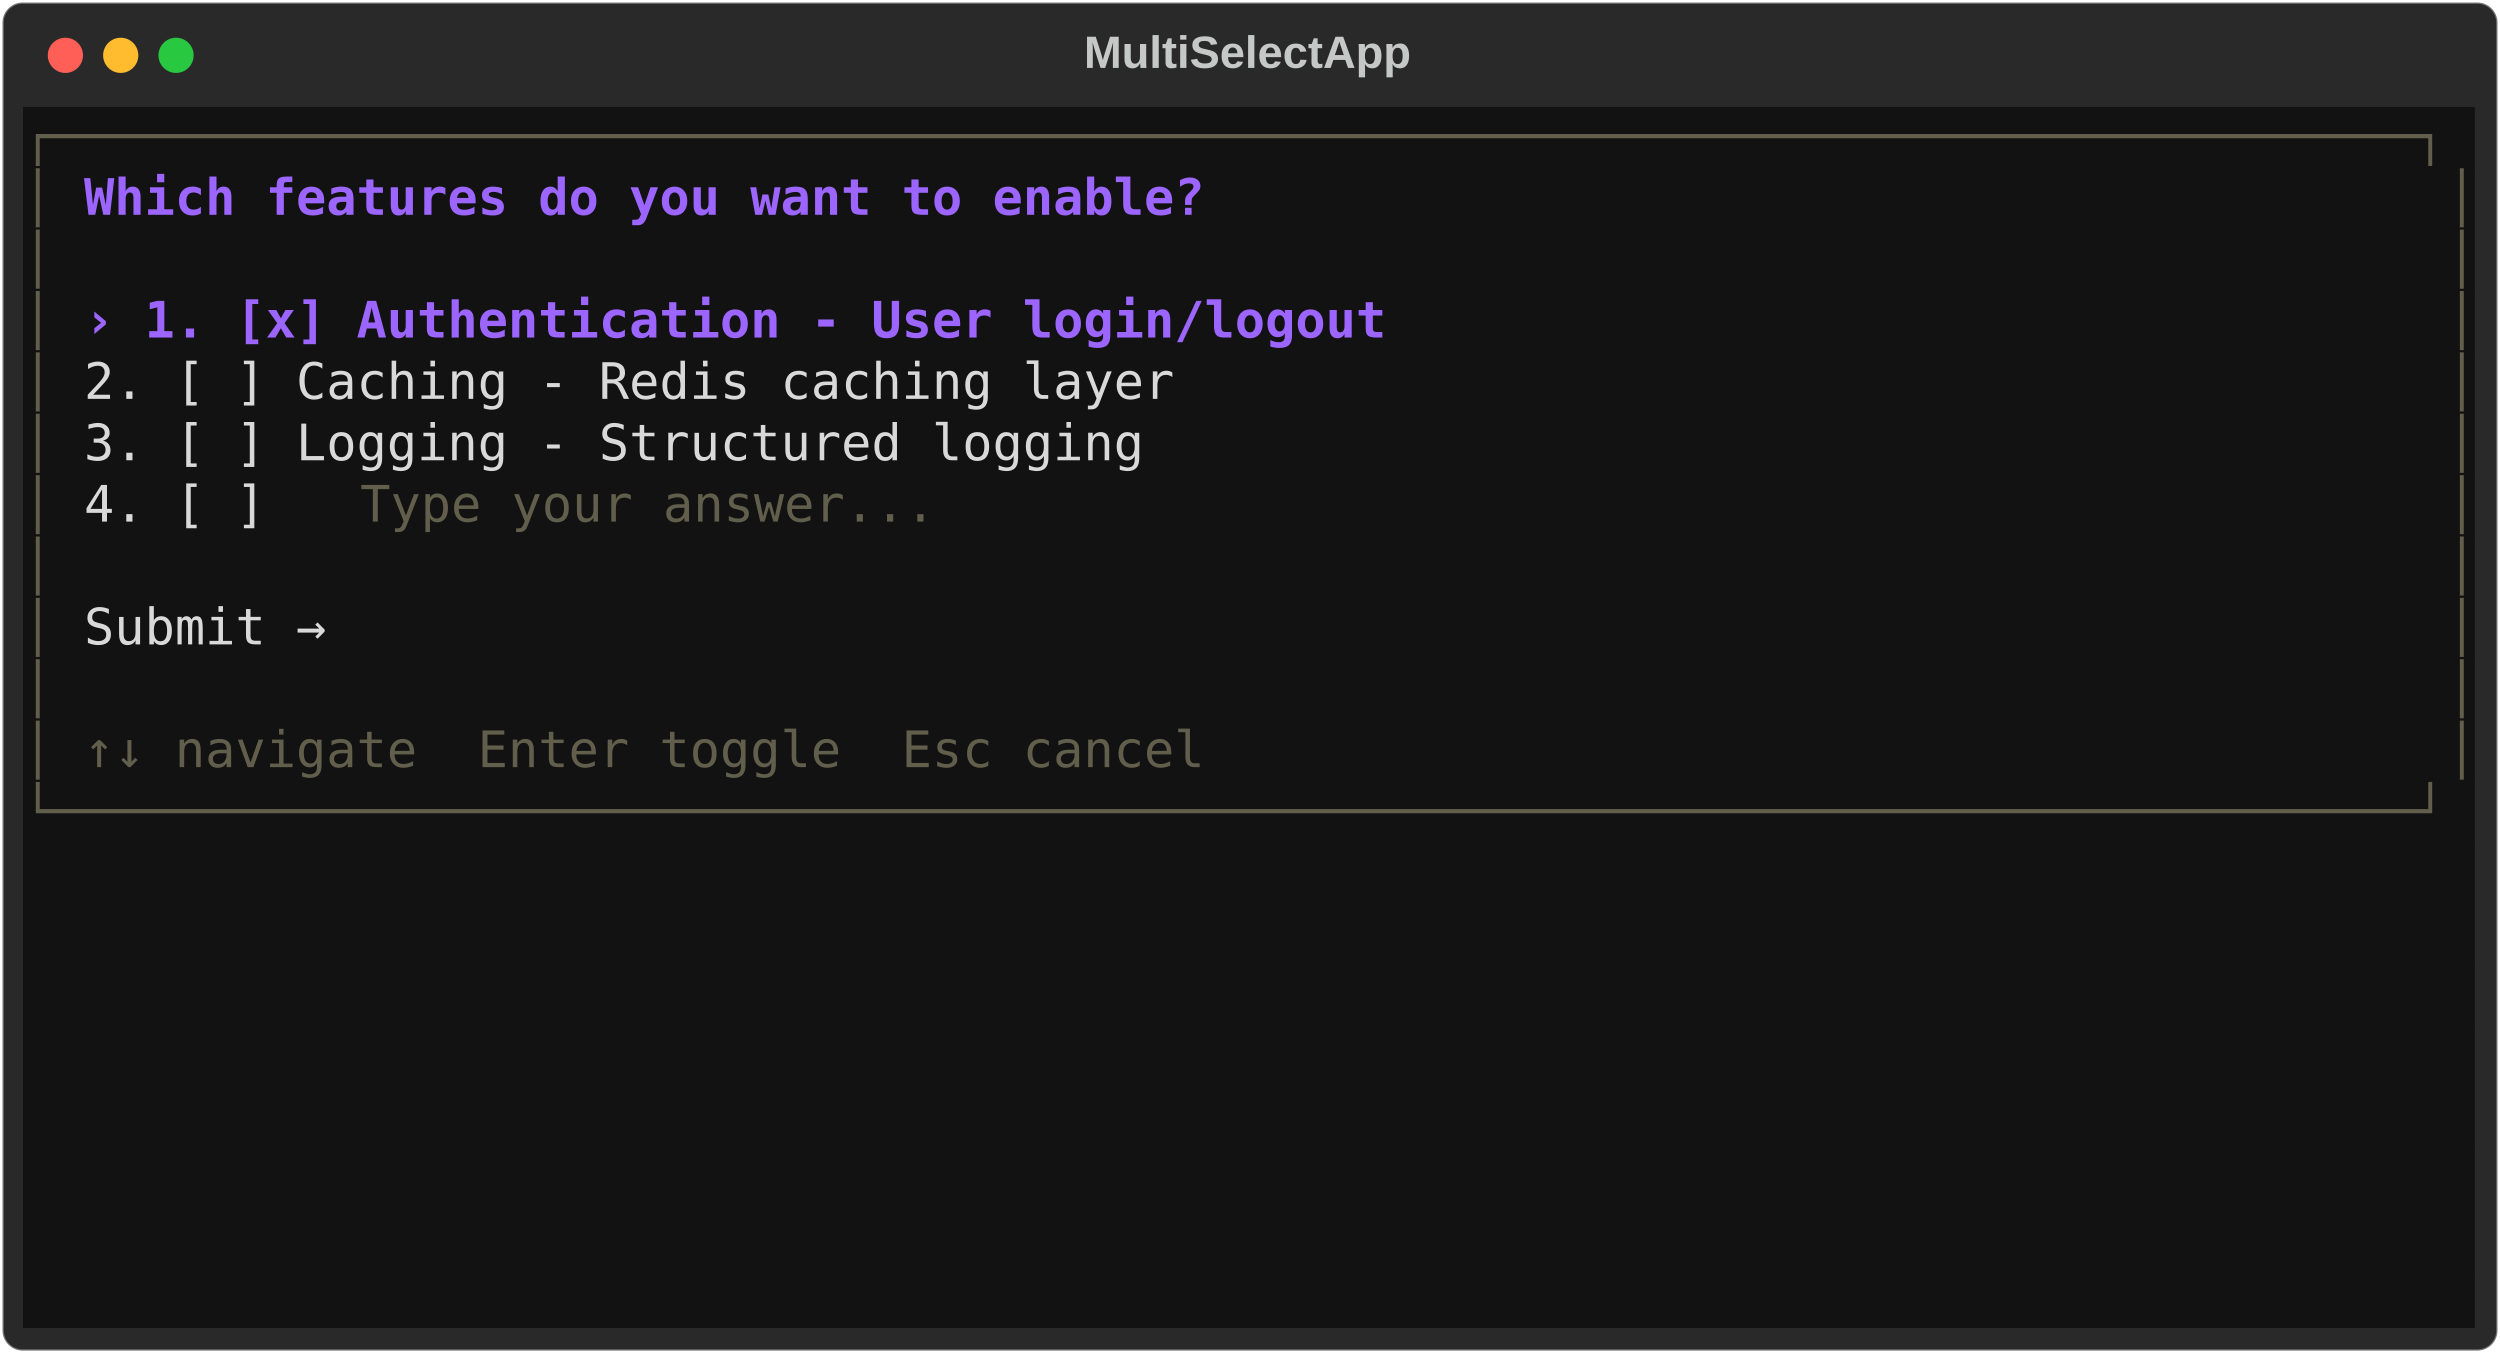
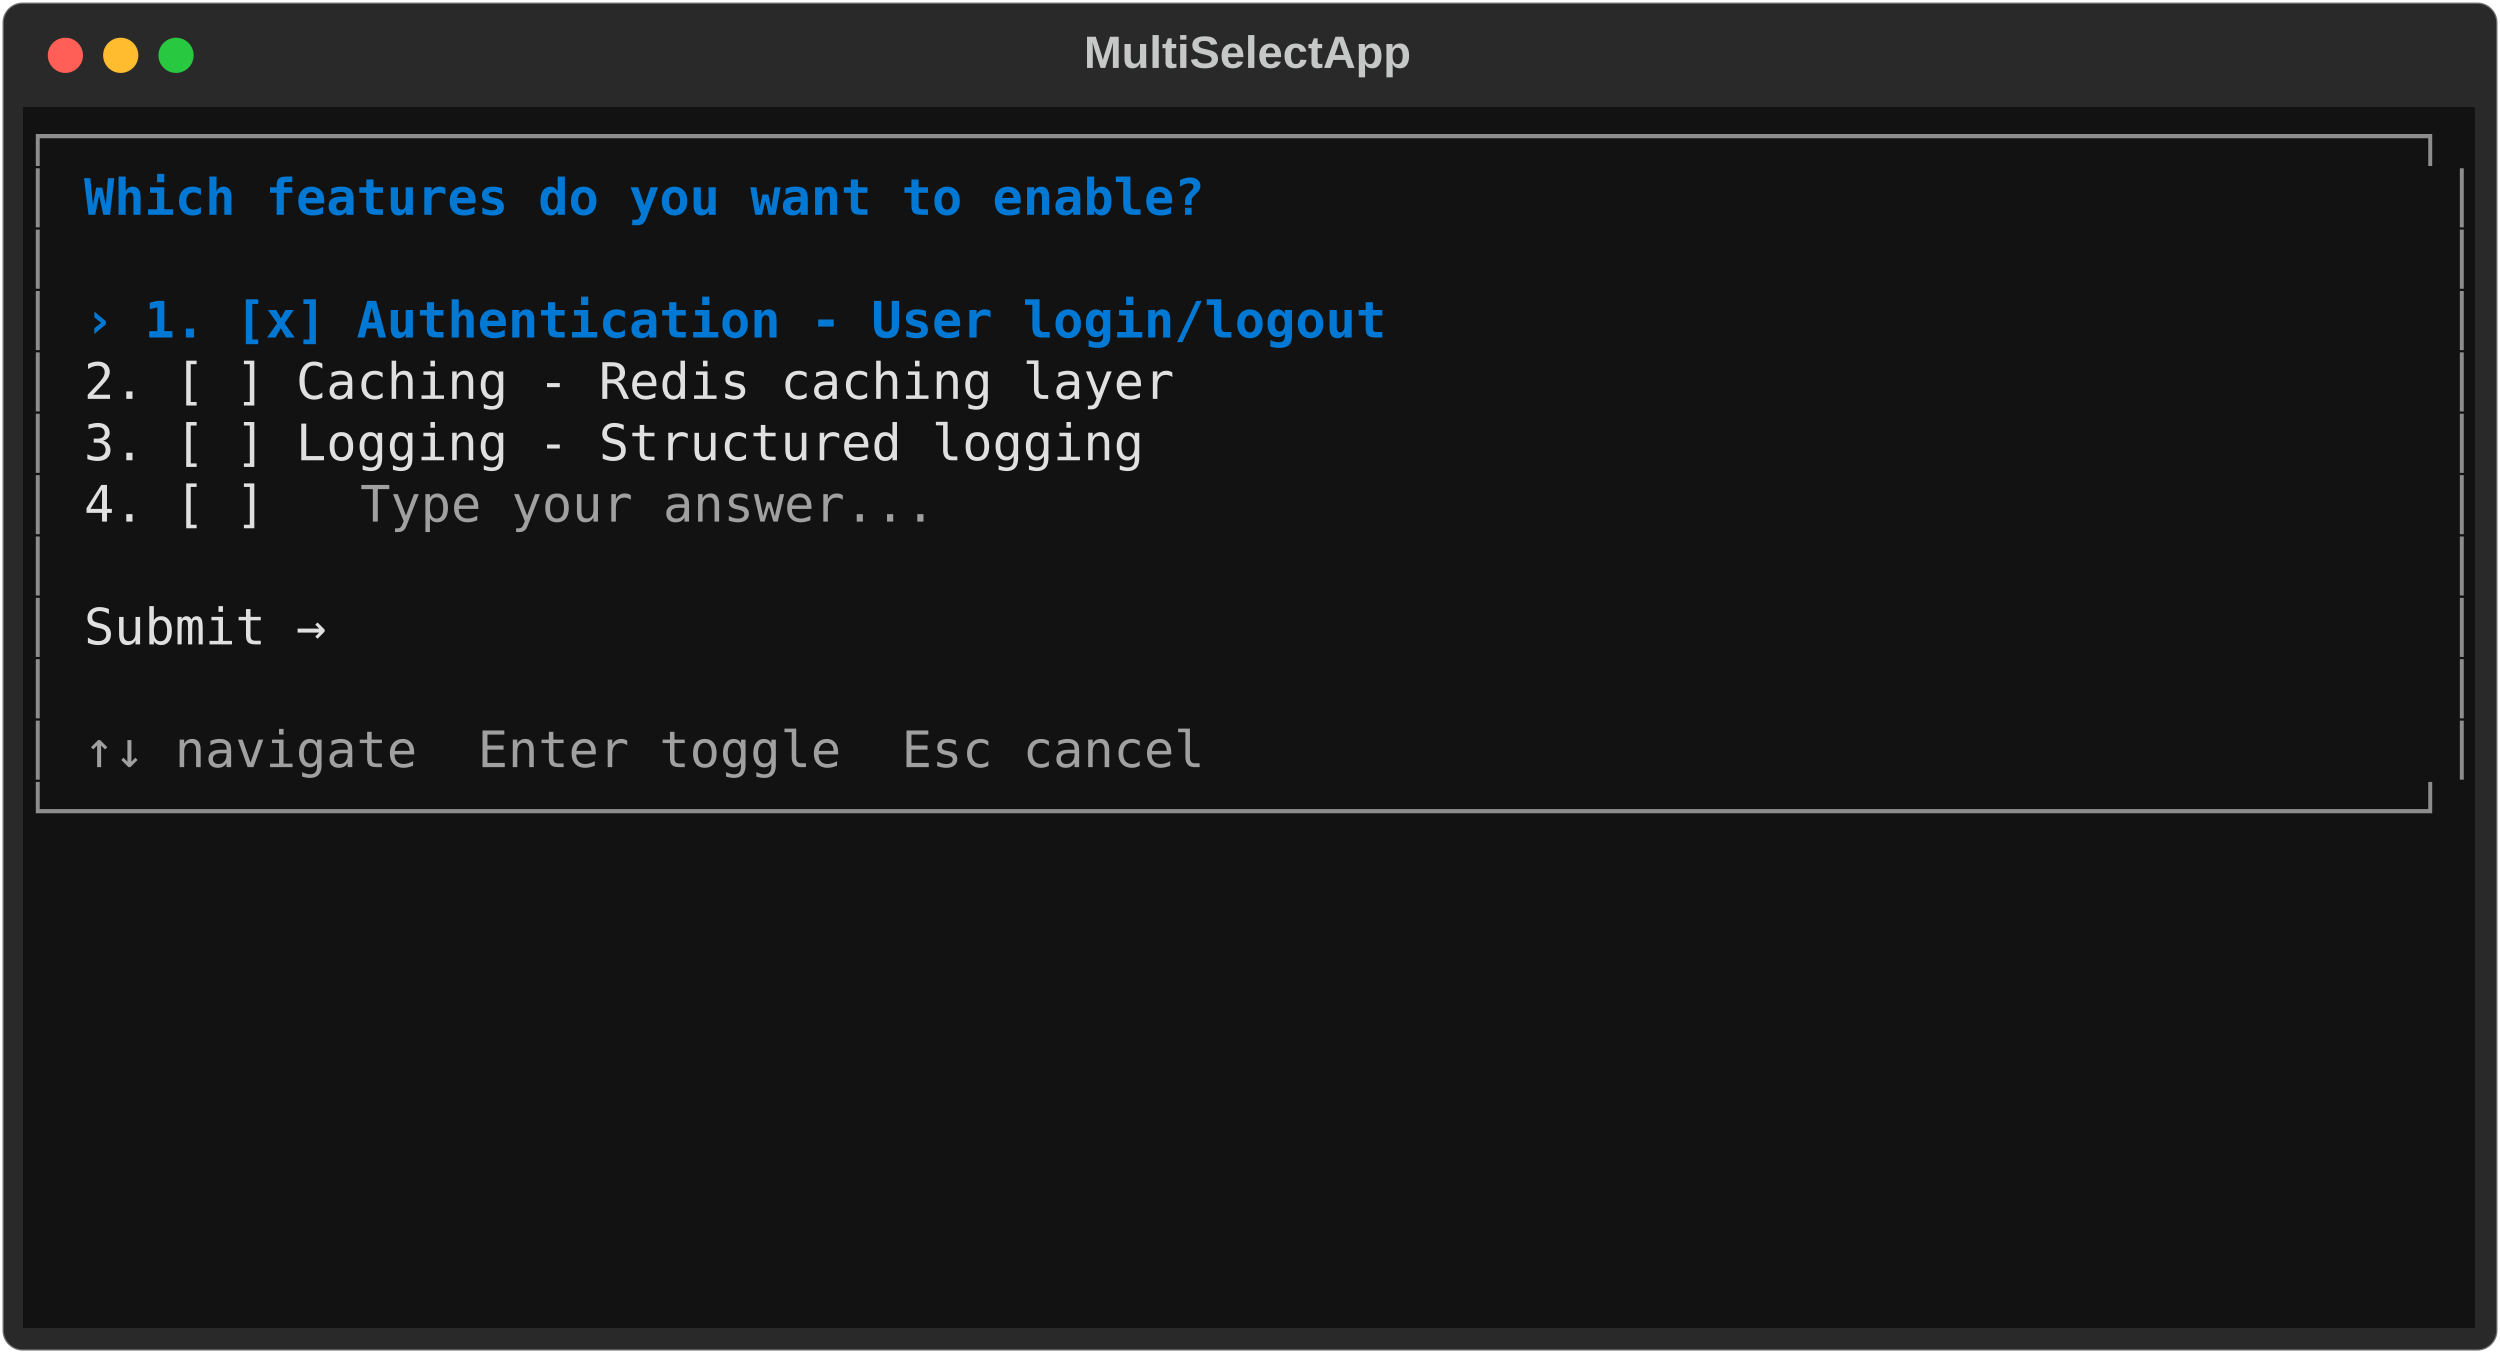
<svg xmlns="http://www.w3.org/2000/svg" class="rich-terminal" viewBox="0 0 994 538.0">
  <style>

    @font-face {
        font-family: "Fira Code";
        src: local("FiraCode-Regular"),
                url("https://cdnjs.cloudflare.com/ajax/libs/firacode/6.2.0/woff2/FiraCode-Regular.woff2") format("woff2"),
                url("https://cdnjs.cloudflare.com/ajax/libs/firacode/6.2.0/woff/FiraCode-Regular.woff") format("woff");
        font-style: normal;
        font-weight: 400;
    }
    @font-face {
        font-family: "Fira Code";
        src: local("FiraCode-Bold"),
                url("https://cdnjs.cloudflare.com/ajax/libs/firacode/6.2.0/woff2/FiraCode-Bold.woff2") format("woff2"),
                url("https://cdnjs.cloudflare.com/ajax/libs/firacode/6.2.0/woff/FiraCode-Bold.woff") format("woff");
        font-style: bold;
        font-weight: 700;
    }

    .terminal-matrix {
        font-family: Fira Code, monospace;
        font-size: 20px;
        line-height: 24.4px;
        font-variant-east-asian: full-width;
    }

    .terminal-title {
        font-size: 18px;
        font-weight: bold;
        font-family: arial;
    }

-     .terminal-r1 { fill: #625e4c }
+     .terminal-r1 { fill: #8d8d8d }
.terminal-r2 { fill: #c5c8c6 }
- .terminal-r3 { fill: #9d65ff;font-weight: bold }
- .terminal-r4 { fill: #d9d9d9 }
+ .terminal-r3 { fill: #0178d4;font-weight: bold }
+ .terminal-r4 { fill: #e0e0e0 }
+ .terminal-r5 { fill: #a0a0a0 }
    </style>
  <defs>
    <clipPath id="terminal-clip-terminal">
      <rect x="0" y="0" width="975.0" height="487.0" />
    </clipPath>
    <clipPath id="terminal-line-0">
      <rect x="0" y="1.5" width="976" height="24.65" />
    </clipPath>
    <clipPath id="terminal-line-1">
      <rect x="0" y="25.9" width="976" height="24.65" />
    </clipPath>
    <clipPath id="terminal-line-2">
      <rect x="0" y="50.3" width="976" height="24.65" />
    </clipPath>
    <clipPath id="terminal-line-3">
      <rect x="0" y="74.7" width="976" height="24.65" />
    </clipPath>
    <clipPath id="terminal-line-4">
      <rect x="0" y="99.1" width="976" height="24.65" />
    </clipPath>
    <clipPath id="terminal-line-5">
      <rect x="0" y="123.5" width="976" height="24.65" />
    </clipPath>
    <clipPath id="terminal-line-6">
      <rect x="0" y="147.9" width="976" height="24.65" />
    </clipPath>
    <clipPath id="terminal-line-7">
      <rect x="0" y="172.3" width="976" height="24.65" />
    </clipPath>
    <clipPath id="terminal-line-8">
      <rect x="0" y="196.7" width="976" height="24.65" />
    </clipPath>
    <clipPath id="terminal-line-9">
      <rect x="0" y="221.1" width="976" height="24.65" />
    </clipPath>
    <clipPath id="terminal-line-10">
      <rect x="0" y="245.5" width="976" height="24.65" />
    </clipPath>
    <clipPath id="terminal-line-11">
      <rect x="0" y="269.9" width="976" height="24.65" />
    </clipPath>
    <clipPath id="terminal-line-12">
      <rect x="0" y="294.3" width="976" height="24.65" />
    </clipPath>
    <clipPath id="terminal-line-13">
      <rect x="0" y="318.7" width="976" height="24.65" />
    </clipPath>
    <clipPath id="terminal-line-14">
      <rect x="0" y="343.1" width="976" height="24.65" />
    </clipPath>
    <clipPath id="terminal-line-15">
      <rect x="0" y="367.5" width="976" height="24.65" />
    </clipPath>
    <clipPath id="terminal-line-16">
      <rect x="0" y="391.9" width="976" height="24.65" />
    </clipPath>
    <clipPath id="terminal-line-17">
      <rect x="0" y="416.3" width="976" height="24.65" />
    </clipPath>
    <clipPath id="terminal-line-18">
      <rect x="0" y="440.7" width="976" height="24.65" />
    </clipPath>
  </defs>
  <rect fill="#292929" stroke="rgba(255,255,255,0.35)" stroke-width="1" x="1" y="1" width="992" height="536" rx="8" />
  <text class="terminal-title" fill="#c5c8c6" text-anchor="middle" x="496" y="27">MultiSelectApp</text>
  <g transform="translate(26,22)">
    <circle cx="0" cy="0" r="7" fill="#ff5f57" />
    <circle cx="22" cy="0" r="7" fill="#febc2e" />
    <circle cx="44" cy="0" r="7" fill="#28c840" />
  </g>
  <g transform="translate(9, 41)" clip-path="url(#terminal-clip-terminal)">
    <rect fill="#121212" x="0" y="1.5" width="976" height="24.65" shape-rendering="crispEdges" />
    <rect fill="#121212" x="0" y="25.9" width="12.2" height="24.65" shape-rendering="crispEdges" />
    <rect fill="#121212" x="12.2" y="25.9" width="12.2" height="24.65" shape-rendering="crispEdges" />
    <rect fill="#121212" x="24.4" y="25.9" width="451.4" height="24.65" shape-rendering="crispEdges" />
    <rect fill="#121212" x="475.8" y="25.9" width="488" height="24.65" shape-rendering="crispEdges" />
    <rect fill="#121212" x="963.8" y="25.9" width="12.2" height="24.65" shape-rendering="crispEdges" />
    <rect fill="#121212" x="0" y="50.3" width="12.2" height="24.65" shape-rendering="crispEdges" />
    <rect fill="#121212" x="12.2" y="50.3" width="951.6" height="24.65" shape-rendering="crispEdges" />
    <rect fill="#121212" x="963.8" y="50.3" width="12.2" height="24.65" shape-rendering="crispEdges" />
    <rect fill="#121212" x="0" y="74.7" width="12.2" height="24.65" shape-rendering="crispEdges" />
    <rect fill="#121212" x="12.2" y="74.7" width="12.2" height="24.65" shape-rendering="crispEdges" />
    <rect fill="#121212" x="24.4" y="74.7" width="524.6" height="24.65" shape-rendering="crispEdges" />
    <rect fill="#121212" x="549" y="74.7" width="414.8" height="24.65" shape-rendering="crispEdges" />
    <rect fill="#121212" x="963.8" y="74.7" width="12.2" height="24.65" shape-rendering="crispEdges" />
    <rect fill="#121212" x="0" y="99.1" width="12.2" height="24.65" shape-rendering="crispEdges" />
    <rect fill="#121212" x="12.2" y="99.1" width="12.2" height="24.65" shape-rendering="crispEdges" />
    <rect fill="#121212" x="24.4" y="99.1" width="463.6" height="24.65" shape-rendering="crispEdges" />
    <rect fill="#121212" x="488" y="99.1" width="475.8" height="24.65" shape-rendering="crispEdges" />
    <rect fill="#121212" x="963.8" y="99.1" width="12.2" height="24.65" shape-rendering="crispEdges" />
    <rect fill="#121212" x="0" y="123.5" width="12.2" height="24.65" shape-rendering="crispEdges" />
    <rect fill="#121212" x="12.2" y="123.5" width="12.2" height="24.65" shape-rendering="crispEdges" />
    <rect fill="#121212" x="24.4" y="123.5" width="451.4" height="24.65" shape-rendering="crispEdges" />
    <rect fill="#121212" x="475.8" y="123.5" width="488" height="24.65" shape-rendering="crispEdges" />
    <rect fill="#121212" x="963.8" y="123.5" width="12.2" height="24.65" shape-rendering="crispEdges" />
    <rect fill="#121212" x="0" y="147.9" width="12.2" height="24.65" shape-rendering="crispEdges" />
    <rect fill="#121212" x="12.2" y="147.9" width="12.2" height="24.65" shape-rendering="crispEdges" />
    <rect fill="#121212" x="24.4" y="147.9" width="109.8" height="24.65" shape-rendering="crispEdges" />
    <rect fill="#121212" x="134.2" y="147.9" width="231.8" height="24.65" shape-rendering="crispEdges" />
    <rect fill="#121212" x="366" y="147.9" width="597.8" height="24.65" shape-rendering="crispEdges" />
    <rect fill="#121212" x="963.8" y="147.9" width="12.2" height="24.65" shape-rendering="crispEdges" />
    <rect fill="#121212" x="0" y="172.3" width="12.2" height="24.65" shape-rendering="crispEdges" />
    <rect fill="#121212" x="12.2" y="172.3" width="951.6" height="24.65" shape-rendering="crispEdges" />
    <rect fill="#121212" x="963.8" y="172.3" width="12.2" height="24.65" shape-rendering="crispEdges" />
    <rect fill="#121212" x="0" y="196.7" width="12.2" height="24.65" shape-rendering="crispEdges" />
    <rect fill="#121212" x="12.2" y="196.7" width="12.2" height="24.65" shape-rendering="crispEdges" />
    <rect fill="#121212" x="24.4" y="196.7" width="158.6" height="24.65" shape-rendering="crispEdges" />
    <rect fill="#121212" x="183" y="196.7" width="780.8" height="24.65" shape-rendering="crispEdges" />
    <rect fill="#121212" x="963.8" y="196.7" width="12.2" height="24.65" shape-rendering="crispEdges" />
    <rect fill="#121212" x="0" y="221.1" width="12.2" height="24.65" shape-rendering="crispEdges" />
    <rect fill="#121212" x="12.2" y="221.1" width="951.6" height="24.65" shape-rendering="crispEdges" />
    <rect fill="#121212" x="963.8" y="221.1" width="12.2" height="24.65" shape-rendering="crispEdges" />
    <rect fill="#121212" x="0" y="245.5" width="12.2" height="24.65" shape-rendering="crispEdges" />
    <rect fill="#121212" x="12.2" y="245.5" width="12.2" height="24.65" shape-rendering="crispEdges" />
    <rect fill="#121212" x="24.4" y="245.5" width="451.4" height="24.65" shape-rendering="crispEdges" />
    <rect fill="#121212" x="475.8" y="245.5" width="488" height="24.65" shape-rendering="crispEdges" />
    <rect fill="#121212" x="963.8" y="245.5" width="12.2" height="24.65" shape-rendering="crispEdges" />
    <rect fill="#121212" x="0" y="269.9" width="976" height="24.65" shape-rendering="crispEdges" />
    <rect fill="#121212" x="0" y="294.3" width="976" height="24.65" shape-rendering="crispEdges" />
    <rect fill="#121212" x="0" y="318.7" width="976" height="24.65" shape-rendering="crispEdges" />
    <rect fill="#121212" x="0" y="343.1" width="976" height="24.65" shape-rendering="crispEdges" />
    <rect fill="#121212" x="0" y="367.5" width="976" height="24.65" shape-rendering="crispEdges" />
    <rect fill="#121212" x="0" y="391.9" width="976" height="24.65" shape-rendering="crispEdges" />
    <rect fill="#121212" x="0" y="416.3" width="976" height="24.65" shape-rendering="crispEdges" />
    <rect fill="#121212" x="0" y="440.7" width="976" height="24.65" shape-rendering="crispEdges" />
    <rect fill="#121212" x="0" y="465.1" width="976" height="24.65" shape-rendering="crispEdges" />
    <g class="terminal-matrix">
      <text class="terminal-r1" x="0" y="20" textLength="976" clip-path="url(#terminal-line-0)">┌──────────────────────────────────────────────────────────────────────────────┐</text>
      <text class="terminal-r2" x="976" y="20" textLength="12.2" clip-path="url(#terminal-line-0)">
</text>
      <text class="terminal-r1" x="0" y="44.4" textLength="12.2" clip-path="url(#terminal-line-1)">│</text>
      <text class="terminal-r3" x="24.4" y="44.4" textLength="451.4" clip-path="url(#terminal-line-1)">Which features do you want to enable?</text>
      <text class="terminal-r1" x="963.8" y="44.4" textLength="12.2" clip-path="url(#terminal-line-1)">│</text>
      <text class="terminal-r2" x="976" y="44.4" textLength="12.2" clip-path="url(#terminal-line-1)">
</text>
      <text class="terminal-r1" x="0" y="68.8" textLength="12.2" clip-path="url(#terminal-line-2)">│</text>
      <text class="terminal-r1" x="963.8" y="68.8" textLength="12.2" clip-path="url(#terminal-line-2)">│</text>
      <text class="terminal-r2" x="976" y="68.8" textLength="12.2" clip-path="url(#terminal-line-2)">
</text>
      <text class="terminal-r1" x="0" y="93.2" textLength="12.2" clip-path="url(#terminal-line-3)">│</text>
      <text class="terminal-r3" x="24.4" y="93.2" textLength="524.6" clip-path="url(#terminal-line-3)">› 1. [x] Authentication - User login/logout</text>
      <text class="terminal-r1" x="963.8" y="93.2" textLength="12.2" clip-path="url(#terminal-line-3)">│</text>
      <text class="terminal-r2" x="976" y="93.2" textLength="12.2" clip-path="url(#terminal-line-3)">
</text>
      <text class="terminal-r1" x="0" y="117.6" textLength="12.2" clip-path="url(#terminal-line-4)">│</text>
      <text class="terminal-r4" x="24.4" y="117.6" textLength="463.6" clip-path="url(#terminal-line-4)">  2. [ ] Caching - Redis caching layer</text>
      <text class="terminal-r1" x="963.8" y="117.6" textLength="12.2" clip-path="url(#terminal-line-4)">│</text>
      <text class="terminal-r2" x="976" y="117.6" textLength="12.2" clip-path="url(#terminal-line-4)">
</text>
      <text class="terminal-r1" x="0" y="142" textLength="12.2" clip-path="url(#terminal-line-5)">│</text>
      <text class="terminal-r4" x="24.4" y="142" textLength="451.4" clip-path="url(#terminal-line-5)">  3. [ ] Logging - Structured logging</text>
      <text class="terminal-r1" x="963.8" y="142" textLength="12.2" clip-path="url(#terminal-line-5)">│</text>
      <text class="terminal-r2" x="976" y="142" textLength="12.2" clip-path="url(#terminal-line-5)">
</text>
      <text class="terminal-r1" x="0" y="166.4" textLength="12.2" clip-path="url(#terminal-line-6)">│</text>
      <text class="terminal-r4" x="24.4" y="166.4" textLength="109.8" clip-path="url(#terminal-line-6)">  4. [ ] </text>
-       <text class="terminal-r1" x="134.2" y="166.4" textLength="231.8" clip-path="url(#terminal-line-6)">Type your answer...</text>
+       <text class="terminal-r5" x="134.2" y="166.4" textLength="231.8" clip-path="url(#terminal-line-6)">Type your answer...</text>
      <text class="terminal-r1" x="963.8" y="166.4" textLength="12.2" clip-path="url(#terminal-line-6)">│</text>
      <text class="terminal-r2" x="976" y="166.4" textLength="12.2" clip-path="url(#terminal-line-6)">
</text>
      <text class="terminal-r1" x="0" y="190.8" textLength="12.2" clip-path="url(#terminal-line-7)">│</text>
      <text class="terminal-r1" x="963.8" y="190.8" textLength="12.2" clip-path="url(#terminal-line-7)">│</text>
      <text class="terminal-r2" x="976" y="190.8" textLength="12.2" clip-path="url(#terminal-line-7)">
</text>
      <text class="terminal-r1" x="0" y="215.2" textLength="12.2" clip-path="url(#terminal-line-8)">│</text>
      <text class="terminal-r4" x="24.4" y="215.2" textLength="158.6" clip-path="url(#terminal-line-8)">     Submit →</text>
      <text class="terminal-r1" x="963.8" y="215.2" textLength="12.2" clip-path="url(#terminal-line-8)">│</text>
      <text class="terminal-r2" x="976" y="215.2" textLength="12.2" clip-path="url(#terminal-line-8)">
</text>
      <text class="terminal-r1" x="0" y="239.6" textLength="12.2" clip-path="url(#terminal-line-9)">│</text>
      <text class="terminal-r1" x="963.8" y="239.6" textLength="12.2" clip-path="url(#terminal-line-9)">│</text>
      <text class="terminal-r2" x="976" y="239.6" textLength="12.2" clip-path="url(#terminal-line-9)">
</text>
      <text class="terminal-r1" x="0" y="264" textLength="12.2" clip-path="url(#terminal-line-10)">│</text>
-       <text class="terminal-r1" x="24.4" y="264" textLength="451.4" clip-path="url(#terminal-line-10)">↑↓ navigate  Enter toggle  Esc cancel</text>
+       <text class="terminal-r5" x="24.4" y="264" textLength="451.4" clip-path="url(#terminal-line-10)">↑↓ navigate  Enter toggle  Esc cancel</text>
      <text class="terminal-r1" x="963.8" y="264" textLength="12.2" clip-path="url(#terminal-line-10)">│</text>
      <text class="terminal-r2" x="976" y="264" textLength="12.2" clip-path="url(#terminal-line-10)">
</text>
      <text class="terminal-r1" x="0" y="288.4" textLength="976" clip-path="url(#terminal-line-11)">└──────────────────────────────────────────────────────────────────────────────┘</text>
      <text class="terminal-r2" x="976" y="288.4" textLength="12.2" clip-path="url(#terminal-line-11)">
</text>
      <text class="terminal-r2" x="976" y="312.8" textLength="12.2" clip-path="url(#terminal-line-12)">
</text>
      <text class="terminal-r2" x="976" y="337.2" textLength="12.2" clip-path="url(#terminal-line-13)">
</text>
      <text class="terminal-r2" x="976" y="361.6" textLength="12.2" clip-path="url(#terminal-line-14)">
</text>
      <text class="terminal-r2" x="976" y="386" textLength="12.2" clip-path="url(#terminal-line-15)">
</text>
      <text class="terminal-r2" x="976" y="410.4" textLength="12.2" clip-path="url(#terminal-line-16)">
</text>
      <text class="terminal-r2" x="976" y="434.8" textLength="12.2" clip-path="url(#terminal-line-17)">
</text>
      <text class="terminal-r2" x="976" y="459.2" textLength="12.2" clip-path="url(#terminal-line-18)">
</text>
    </g>
  </g>
</svg>
